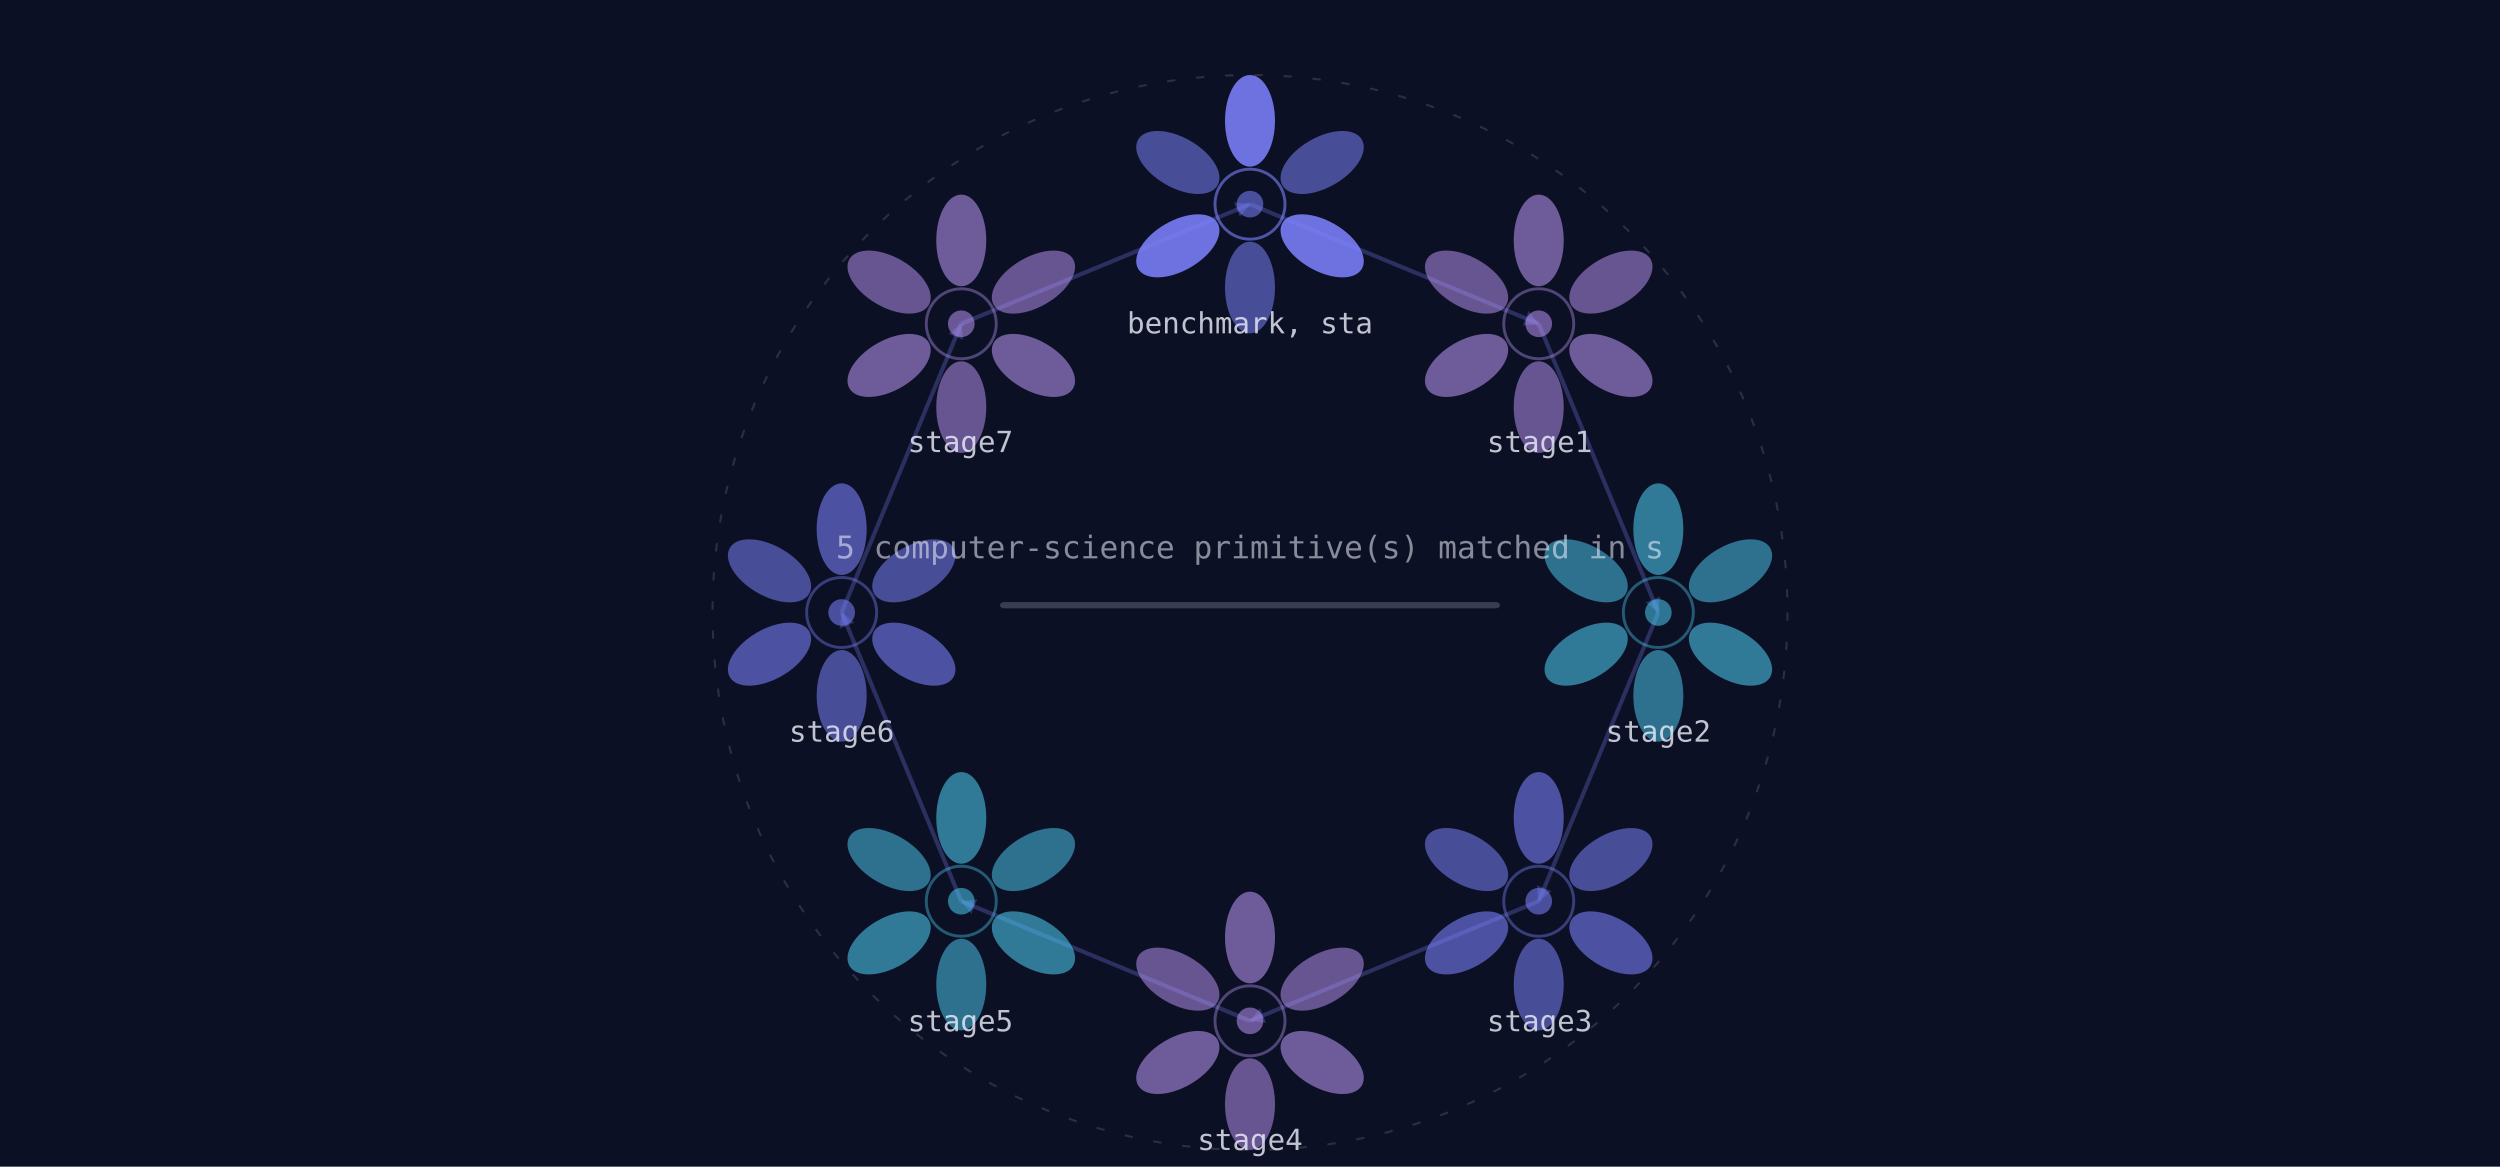
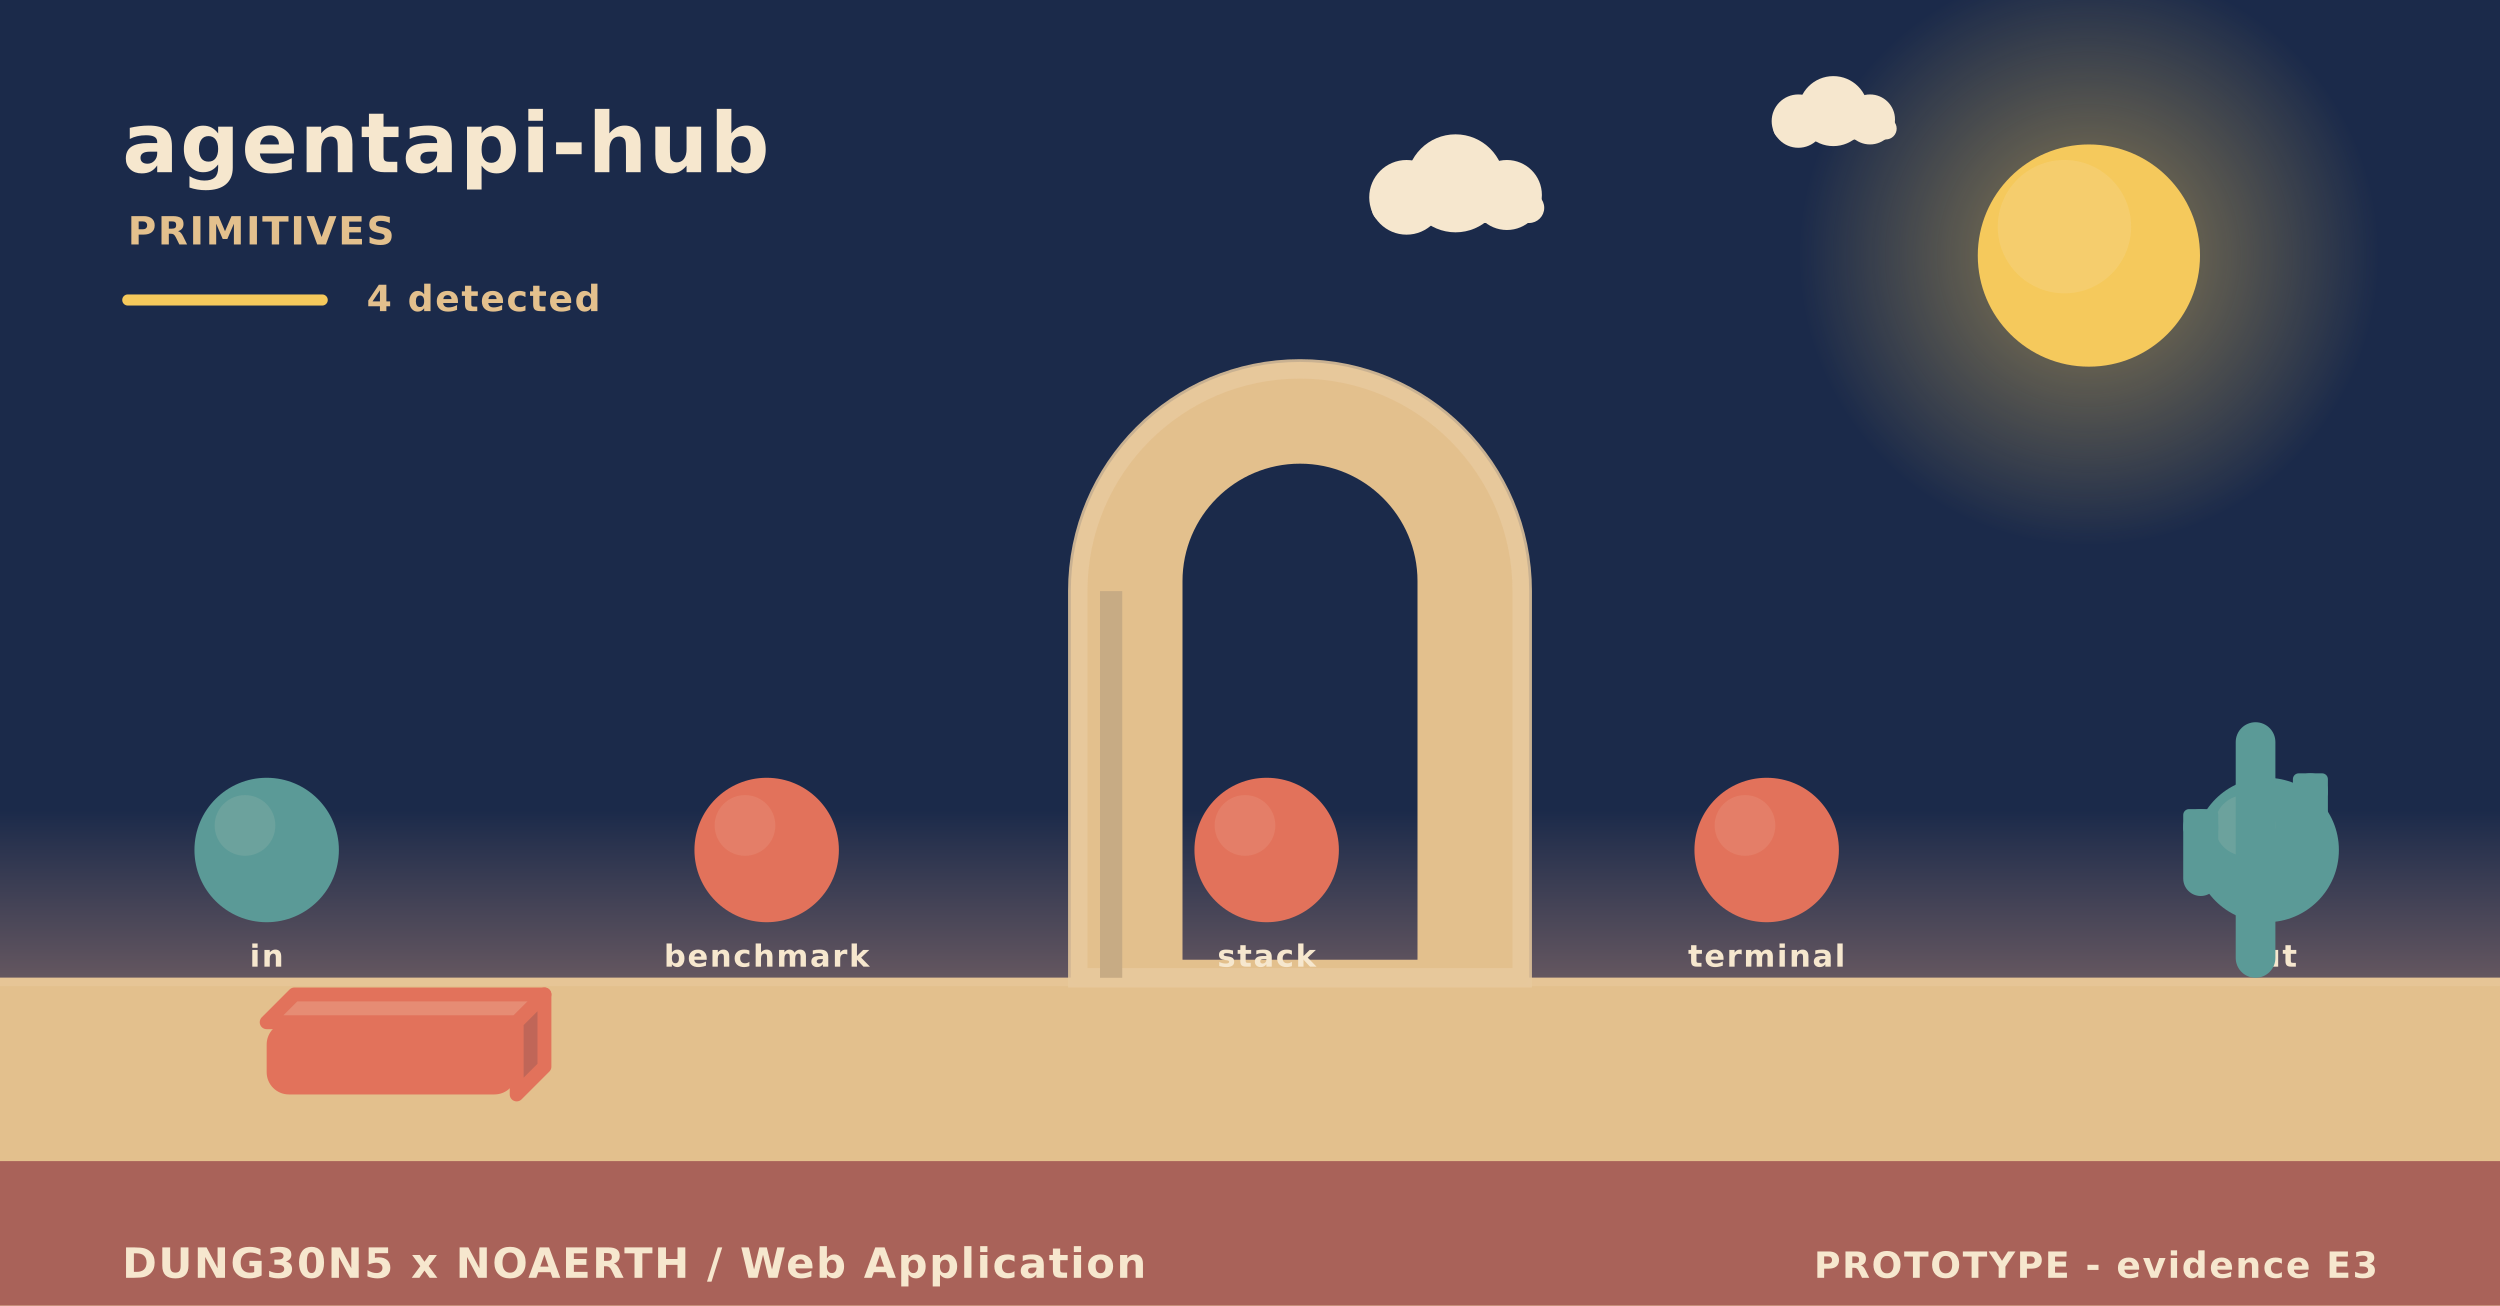
- <svg xmlns="http://www.w3.org/2000/svg" viewBox="0 0 1200 560" width="1200" height="560" role="img" aria-label="agentapi-hub state machine">
-   <rect width="1200" height="560" fill="#0c1024" />
-   <defs>
-     <linearGradient id="gs" x1="0" y1="0" x2="1" y2="1">
-       <stop offset="0%" stop-color="#7c83ff" />
-       <stop offset="100%" stop-color="#b794f4" />
-     </linearGradient>
-   </defs>
-   <circle cx="600.00" cy="294.00" r="258.00" fill="none" stroke="rgba(238,240,251,0.140)" stroke-width="1.00" opacity="1.00" stroke-dasharray="4 10" />
-   <line x1="600.00" y1="98.00" x2="738.59" y2="155.41" stroke="rgba(124,131,255,0.500)" stroke-width="2.00" opacity="0.55" />
-   <polygon points="738.59,155.41 733.76,149.29 730.86,156.32" fill="rgba(124,131,255,0.500)" opacity="0.55" />
-   <line x1="738.59" y1="155.41" x2="796.00" y2="294.00" stroke="rgba(124,131,255,0.500)" stroke-width="2.00" opacity="0.55" />
-   <polygon points="796.00,294.00 796.91,286.26 789.89,289.17" fill="rgba(124,131,255,0.500)" opacity="0.55" />
-   <line x1="796.00" y1="294.00" x2="738.59" y2="432.59" stroke="rgba(124,131,255,0.500)" stroke-width="2.00" opacity="0.55" />
-   <polygon points="738.59,432.59 744.71,427.76 737.68,424.86" fill="rgba(124,131,255,0.500)" opacity="0.55" />
-   <line x1="738.59" y1="432.59" x2="600.00" y2="490.00" stroke="rgba(124,131,255,0.500)" stroke-width="2.00" opacity="0.55" />
-   <polygon points="600.00,490.00 607.74,490.91 604.83,483.89" fill="rgba(124,131,255,0.500)" opacity="0.55" />
-   <line x1="600.00" y1="490.00" x2="461.41" y2="432.59" stroke="rgba(124,131,255,0.500)" stroke-width="2.00" opacity="0.55" />
-   <polygon points="461.41,432.59 466.24,438.71 469.14,431.68" fill="rgba(124,131,255,0.500)" opacity="0.55" />
-   <line x1="461.41" y1="432.59" x2="404.00" y2="294.00" stroke="rgba(124,131,255,0.500)" stroke-width="2.00" opacity="0.55" />
-   <polygon points="404.00,294.00 403.09,301.74 410.11,298.83" fill="rgba(124,131,255,0.500)" opacity="0.55" />
-   <line x1="404.00" y1="294.00" x2="461.41" y2="155.41" stroke="rgba(124,131,255,0.500)" stroke-width="2.00" opacity="0.55" />
-   <polygon points="461.41,155.41 455.29,160.24 462.32,163.14" fill="rgba(124,131,255,0.500)" opacity="0.55" />
-   <line x1="461.41" y1="155.41" x2="600.00" y2="98.00" stroke="rgba(124,131,255,0.500)" stroke-width="2.00" opacity="0.55" />
-   <polygon points="600.00,98.00 592.26,97.09 595.17,104.11" fill="rgba(124,131,255,0.500)" opacity="0.55" />
-   <ellipse cx="600.00" cy="58.00" rx="12.00" ry="22.00" fill="rgba(124,131,255,0.900)" opacity="0.95" transform="rotate(0.0 600.00 58.00)" />
-   <ellipse cx="634.64" cy="78.00" rx="12.00" ry="22.00" fill="rgba(124,131,255,0.550)" opacity="0.95" transform="rotate(60.0 634.64 78.00)" />
-   <ellipse cx="634.64" cy="118.00" rx="12.00" ry="22.00" fill="rgba(124,131,255,0.900)" opacity="0.95" transform="rotate(120.0 634.64 118.00)" />
-   <ellipse cx="600.00" cy="138.00" rx="12.00" ry="22.00" fill="rgba(124,131,255,0.550)" opacity="0.95" transform="rotate(180.0 600.00 138.00)" />
-   <ellipse cx="565.36" cy="118.00" rx="12.00" ry="22.00" fill="rgba(124,131,255,0.900)" opacity="0.95" transform="rotate(240.0 565.36 118.00)" />
-   <ellipse cx="565.36" cy="78.00" rx="12.00" ry="22.00" fill="rgba(124,131,255,0.550)" opacity="0.95" transform="rotate(300.0 565.36 78.00)" />
-   <circle cx="600.00" cy="98.00" r="16.80" fill="none" stroke="rgba(124,131,255,0.900)" stroke-width="1.40" opacity="0.66" />
-   <circle cx="600.00" cy="98.00" r="6.40" fill="rgba(124,131,255,0.550)" opacity="1.00" />
-   <text x="600" y="160" font-family="ui-monospace,Menlo,monospace" font-size="14" fill="rgba(238,240,251,0.800)" text-anchor="middle">benchmark, sta</text>
-   <ellipse cx="738.59" cy="115.41" rx="12.00" ry="22.00" fill="rgba(183,148,244,0.600)" opacity="0.95" transform="rotate(0.0 738.59 115.41)" />
-   <ellipse cx="773.23" cy="135.41" rx="12.00" ry="22.00" fill="rgba(183,148,244,0.550)" opacity="0.95" transform="rotate(60.0 773.23 135.41)" />
-   <ellipse cx="773.23" cy="175.41" rx="12.00" ry="22.00" fill="rgba(183,148,244,0.600)" opacity="0.95" transform="rotate(120.0 773.23 175.41)" />
-   <ellipse cx="738.59" cy="195.41" rx="12.00" ry="22.00" fill="rgba(183,148,244,0.550)" opacity="0.95" transform="rotate(180.0 738.59 195.41)" />
-   <ellipse cx="703.95" cy="175.41" rx="12.00" ry="22.00" fill="rgba(183,148,244,0.600)" opacity="0.95" transform="rotate(240.0 703.95 175.41)" />
-   <ellipse cx="703.95" cy="135.41" rx="12.00" ry="22.00" fill="rgba(183,148,244,0.550)" opacity="0.95" transform="rotate(300.0 703.95 135.41)" />
-   <circle cx="738.59" cy="155.41" r="16.80" fill="none" stroke="rgba(183,148,244,0.600)" stroke-width="1.40" opacity="0.66" />
-   <circle cx="738.59" cy="155.41" r="6.40" fill="rgba(183,148,244,0.550)" opacity="1.00" />
-   <text x="739" y="217" font-family="ui-monospace,Menlo,monospace" font-size="14" fill="rgba(238,240,251,0.800)" text-anchor="middle">stage1</text>
-   <ellipse cx="796.00" cy="254.00" rx="12.00" ry="22.00" fill="rgba(76,201,240,0.600)" opacity="0.95" transform="rotate(0.0 796.00 254.00)" />
-   <ellipse cx="830.64" cy="274.00" rx="12.00" ry="22.00" fill="rgba(76,201,240,0.550)" opacity="0.95" transform="rotate(60.0 830.64 274.00)" />
-   <ellipse cx="830.64" cy="314.00" rx="12.00" ry="22.00" fill="rgba(76,201,240,0.600)" opacity="0.95" transform="rotate(120.0 830.64 314.00)" />
-   <ellipse cx="796.00" cy="334.00" rx="12.00" ry="22.00" fill="rgba(76,201,240,0.550)" opacity="0.95" transform="rotate(180.0 796.00 334.00)" />
-   <ellipse cx="761.36" cy="314.00" rx="12.00" ry="22.00" fill="rgba(76,201,240,0.600)" opacity="0.95" transform="rotate(240.0 761.36 314.00)" />
-   <ellipse cx="761.36" cy="274.00" rx="12.00" ry="22.00" fill="rgba(76,201,240,0.550)" opacity="0.95" transform="rotate(300.0 761.36 274.00)" />
-   <circle cx="796.00" cy="294.00" r="16.80" fill="none" stroke="rgba(76,201,240,0.600)" stroke-width="1.40" opacity="0.66" />
-   <circle cx="796.00" cy="294.00" r="6.40" fill="rgba(76,201,240,0.550)" opacity="1.00" />
-   <text x="796" y="356" font-family="ui-monospace,Menlo,monospace" font-size="14" fill="rgba(238,240,251,0.800)" text-anchor="middle">stage2</text>
-   <ellipse cx="738.59" cy="392.59" rx="12.00" ry="22.00" fill="rgba(124,131,255,0.600)" opacity="0.95" transform="rotate(0.0 738.59 392.59)" />
-   <ellipse cx="773.23" cy="412.59" rx="12.00" ry="22.00" fill="rgba(124,131,255,0.550)" opacity="0.95" transform="rotate(60.0 773.23 412.59)" />
-   <ellipse cx="773.23" cy="452.59" rx="12.00" ry="22.00" fill="rgba(124,131,255,0.600)" opacity="0.95" transform="rotate(120.0 773.23 452.59)" />
-   <ellipse cx="738.59" cy="472.59" rx="12.00" ry="22.00" fill="rgba(124,131,255,0.550)" opacity="0.95" transform="rotate(180.0 738.59 472.59)" />
-   <ellipse cx="703.95" cy="452.59" rx="12.00" ry="22.00" fill="rgba(124,131,255,0.600)" opacity="0.95" transform="rotate(240.0 703.95 452.59)" />
-   <ellipse cx="703.95" cy="412.59" rx="12.00" ry="22.00" fill="rgba(124,131,255,0.550)" opacity="0.95" transform="rotate(300.0 703.95 412.59)" />
-   <circle cx="738.59" cy="432.59" r="16.80" fill="none" stroke="rgba(124,131,255,0.600)" stroke-width="1.40" opacity="0.66" />
-   <circle cx="738.59" cy="432.59" r="6.40" fill="rgba(124,131,255,0.550)" opacity="1.00" />
-   <text x="739" y="495" font-family="ui-monospace,Menlo,monospace" font-size="14" fill="rgba(238,240,251,0.800)" text-anchor="middle">stage3</text>
-   <ellipse cx="600.00" cy="450.00" rx="12.00" ry="22.00" fill="rgba(183,148,244,0.600)" opacity="0.95" transform="rotate(0.0 600.00 450.00)" />
-   <ellipse cx="634.64" cy="470.00" rx="12.00" ry="22.00" fill="rgba(183,148,244,0.550)" opacity="0.95" transform="rotate(60.0 634.64 470.00)" />
-   <ellipse cx="634.64" cy="510.00" rx="12.00" ry="22.00" fill="rgba(183,148,244,0.600)" opacity="0.95" transform="rotate(120.0 634.64 510.00)" />
-   <ellipse cx="600.00" cy="530.00" rx="12.00" ry="22.00" fill="rgba(183,148,244,0.550)" opacity="0.95" transform="rotate(180.0 600.00 530.00)" />
-   <ellipse cx="565.36" cy="510.00" rx="12.00" ry="22.00" fill="rgba(183,148,244,0.600)" opacity="0.95" transform="rotate(240.0 565.36 510.00)" />
-   <ellipse cx="565.36" cy="470.00" rx="12.00" ry="22.00" fill="rgba(183,148,244,0.550)" opacity="0.95" transform="rotate(300.0 565.36 470.00)" />
-   <circle cx="600.00" cy="490.00" r="16.80" fill="none" stroke="rgba(183,148,244,0.600)" stroke-width="1.40" opacity="0.66" />
-   <circle cx="600.00" cy="490.00" r="6.40" fill="rgba(183,148,244,0.550)" opacity="1.00" />
-   <text x="600" y="552" font-family="ui-monospace,Menlo,monospace" font-size="14" fill="rgba(238,240,251,0.800)" text-anchor="middle">stage4</text>
-   <ellipse cx="461.41" cy="392.59" rx="12.00" ry="22.00" fill="rgba(76,201,240,0.600)" opacity="0.95" transform="rotate(0.0 461.41 392.59)" />
-   <ellipse cx="496.05" cy="412.59" rx="12.00" ry="22.00" fill="rgba(76,201,240,0.550)" opacity="0.95" transform="rotate(60.0 496.05 412.59)" />
-   <ellipse cx="496.05" cy="452.59" rx="12.00" ry="22.00" fill="rgba(76,201,240,0.600)" opacity="0.95" transform="rotate(120.0 496.05 452.59)" />
-   <ellipse cx="461.41" cy="472.59" rx="12.00" ry="22.00" fill="rgba(76,201,240,0.550)" opacity="0.95" transform="rotate(180.0 461.41 472.59)" />
-   <ellipse cx="426.77" cy="452.59" rx="12.00" ry="22.00" fill="rgba(76,201,240,0.600)" opacity="0.95" transform="rotate(240.0 426.77 452.59)" />
-   <ellipse cx="426.77" cy="412.59" rx="12.00" ry="22.00" fill="rgba(76,201,240,0.550)" opacity="0.95" transform="rotate(300.0 426.77 412.59)" />
-   <circle cx="461.41" cy="432.59" r="16.80" fill="none" stroke="rgba(76,201,240,0.600)" stroke-width="1.40" opacity="0.66" />
-   <circle cx="461.41" cy="432.59" r="6.40" fill="rgba(76,201,240,0.550)" opacity="1.00" />
-   <text x="461" y="495" font-family="ui-monospace,Menlo,monospace" font-size="14" fill="rgba(238,240,251,0.800)" text-anchor="middle">stage5</text>
-   <ellipse cx="404.00" cy="254.00" rx="12.00" ry="22.00" fill="rgba(124,131,255,0.600)" opacity="0.95" transform="rotate(0.0 404.00 254.00)" />
-   <ellipse cx="438.64" cy="274.00" rx="12.00" ry="22.00" fill="rgba(124,131,255,0.550)" opacity="0.95" transform="rotate(60.0 438.64 274.00)" />
-   <ellipse cx="438.64" cy="314.00" rx="12.00" ry="22.00" fill="rgba(124,131,255,0.600)" opacity="0.95" transform="rotate(120.0 438.64 314.00)" />
-   <ellipse cx="404.00" cy="334.00" rx="12.00" ry="22.00" fill="rgba(124,131,255,0.550)" opacity="0.95" transform="rotate(180.0 404.00 334.00)" />
-   <ellipse cx="369.36" cy="314.00" rx="12.00" ry="22.00" fill="rgba(124,131,255,0.600)" opacity="0.95" transform="rotate(240.0 369.36 314.00)" />
-   <ellipse cx="369.36" cy="274.00" rx="12.00" ry="22.00" fill="rgba(124,131,255,0.550)" opacity="0.95" transform="rotate(300.0 369.36 274.00)" />
-   <circle cx="404.00" cy="294.00" r="16.80" fill="none" stroke="rgba(124,131,255,0.600)" stroke-width="1.40" opacity="0.66" />
-   <circle cx="404.00" cy="294.00" r="6.40" fill="rgba(124,131,255,0.550)" opacity="1.00" />
-   <text x="404" y="356" font-family="ui-monospace,Menlo,monospace" font-size="14" fill="rgba(238,240,251,0.800)" text-anchor="middle">stage6</text>
-   <ellipse cx="461.41" cy="115.41" rx="12.00" ry="22.00" fill="rgba(183,148,244,0.600)" opacity="0.95" transform="rotate(0.0 461.41 115.41)" />
-   <ellipse cx="496.05" cy="135.41" rx="12.00" ry="22.00" fill="rgba(183,148,244,0.550)" opacity="0.95" transform="rotate(60.0 496.05 135.41)" />
-   <ellipse cx="496.05" cy="175.41" rx="12.00" ry="22.00" fill="rgba(183,148,244,0.600)" opacity="0.95" transform="rotate(120.0 496.05 175.41)" />
-   <ellipse cx="461.41" cy="195.41" rx="12.00" ry="22.00" fill="rgba(183,148,244,0.550)" opacity="0.95" transform="rotate(180.0 461.41 195.41)" />
-   <ellipse cx="426.77" cy="175.41" rx="12.00" ry="22.00" fill="rgba(183,148,244,0.600)" opacity="0.95" transform="rotate(240.0 426.77 175.41)" />
-   <ellipse cx="426.77" cy="135.41" rx="12.00" ry="22.00" fill="rgba(183,148,244,0.550)" opacity="0.95" transform="rotate(300.0 426.77 135.41)" />
-   <circle cx="461.41" cy="155.41" r="16.80" fill="none" stroke="rgba(183,148,244,0.600)" stroke-width="1.40" opacity="0.66" />
-   <circle cx="461.41" cy="155.41" r="6.40" fill="rgba(183,148,244,0.550)" opacity="1.00" />
-   <text x="461" y="217" font-family="ui-monospace,Menlo,monospace" font-size="14" fill="rgba(238,240,251,0.800)" text-anchor="middle">stage7</text>
-   <rect x="480.00" y="289.00" width="240.00" height="3.00" rx="2.00" fill="rgba(238,240,251,0.200)" opacity="1.00" />
-   <text x="600" y="268" font-family="ui-monospace,Menlo,monospace" font-size="15" fill="rgba(238,240,251,0.550)" text-anchor="middle">5 computer-science primitive(s) matched in s</text>
+ <svg xmlns="http://www.w3.org/2000/svg" width="900" height="470" viewBox="0 0 900 470" role="img" aria-label="agentapi-hub - how it behaves">
+   <linearGradient id="skys" x1="0" y1="0" x2="0" y2="1">
+     <stop offset="0" stop-color="#1b2a4a" />
+     <stop offset="0.62" stop-color="#1b2a4a" />
+     <stop offset="1" stop-color="#f3ad8a" />
+   </linearGradient>
+   <rect width="900" height="470" fill="url(#skys)" />
+   <radialGradient id="suns">
+     <stop offset="0.35" stop-color="#f5c95c" stop-opacity="0.34" />
+     <stop offset="1" stop-color="#f5c95c" stop-opacity="0" />
+   </radialGradient>
+   <circle cx="752" cy="92" r="104" fill="url(#suns)" />
+   <circle cx="752" cy="92" r="40" fill="#f5c95c" />
+   <circle cx="743.2" cy="81.6" r="24" fill="#f5d27e" opacity="0.5" />
+   <g>
+     <circle cx="524" cy="66" r="17.64" fill="#f6e7ce" />
+     <circle cx="506.36" cy="71.04" r="13.44" fill="#f6e7ce" />
+     <circle cx="542.48" cy="70.2" r="12.6" fill="#f6e7ce" />
+     <rect x="493.76" y="69.36" width="62.16" height="10.92" rx="5.46" fill="#f6e7ce" />
+   </g>
+   <g>
+     <circle cx="660" cy="40" r="12.6" fill="#f6e7ce" />
+     <circle cx="647.4" cy="43.6" r="9.6" fill="#f6e7ce" />
+     <circle cx="673.2" cy="43" r="9" fill="#f6e7ce" />
+     <rect x="638.4" y="42.4" width="44.4" height="7.8" rx="3.9" fill="#f6e7ce" />
+   </g>
+   <rect x="0" y="352" width="900" height="118" fill="#e3c08d" />
+   <rect x="0" y="352" width="900" height="3" fill="#e6c596" />
+   <text x="44" y="62" font-family="Verdana,DejaVu Sans,sans-serif" font-size="30" font-weight="700" letter-spacing="0.6" fill="#f6e7ce" text-anchor="start">agentapi-hub</text>
+   <text x="46" y="88" font-family="Verdana,DejaVu Sans,sans-serif" font-size="14" font-weight="700" letter-spacing="0.6" fill="#e3c08d" text-anchor="start">PRIMITIVES</text>
+   <rect x="44" y="106" width="74" height="4" rx="2" fill="#f5c95c" />
+   <text x="132" y="112" font-family="Verdana,DejaVu Sans,sans-serif" font-size="13" font-weight="700" letter-spacing="0.6" fill="#e3c08d" text-anchor="start">4 detected</text>
+   <path d="M388,352 L388,212.8 A80,80 0 0 1 548,212.8 L548,352 Z M423.2,348 L423.2,209.22 A44.8,44.8 0 0 1 512.8,209.22 L512.8,348 Z" fill="#e3c08d" fill-rule="evenodd" stroke="#e3c08d" stroke-width="5" stroke-linejoin="round" />
+   <path d="M388,352 L388,212.8 A80,80 0 0 1 548,212.8 L548,352 Z" fill="none" stroke="#e8c99d" stroke-width="7" stroke-linecap="round" opacity="0.85" />
+   <rect x="396" y="212.8" width="8" height="139.2" fill="#c7ab84" />
+   <circle cx="96" cy="306" r="26" fill="#5b9a97" />
+   <circle cx="88.2" cy="297.16" r="10.92" fill="#7aa9a2" opacity="0.55" />
+   <text x="96" y="348" font-family="Verdana,DejaVu Sans,sans-serif" font-size="11" font-weight="700" letter-spacing="0.6" fill="#f6e7ce" text-anchor="middle">in</text>
+   <circle cx="276" cy="306" r="26" fill="#e2725b" />
+   <circle cx="268.2" cy="297.16" r="10.92" fill="#e68972" opacity="0.55" />
+   <text x="276" y="348" font-family="Verdana,DejaVu Sans,sans-serif" font-size="11" font-weight="700" letter-spacing="0.6" fill="#f6e7ce" text-anchor="middle">benchmark</text>
+   <circle cx="456" cy="306" r="26" fill="#e2725b" />
+   <circle cx="448.2" cy="297.16" r="10.92" fill="#e68972" opacity="0.55" />
+   <text x="456" y="348" font-family="Verdana,DejaVu Sans,sans-serif" font-size="11" font-weight="700" letter-spacing="0.6" fill="#f6e7ce" text-anchor="middle">stack</text>
+   <circle cx="636" cy="306" r="26" fill="#e2725b" />
+   <circle cx="628.2" cy="297.16" r="10.92" fill="#e68972" opacity="0.55" />
+   <text x="636" y="348" font-family="Verdana,DejaVu Sans,sans-serif" font-size="11" font-weight="700" letter-spacing="0.6" fill="#f6e7ce" text-anchor="middle">terminal</text>
+   <circle cx="816" cy="306" r="26" fill="#5b9a97" />
+   <circle cx="808.2" cy="297.16" r="10.92" fill="#7aa9a2" opacity="0.55" />
+   <text x="816" y="348" font-family="Verdana,DejaVu Sans,sans-serif" font-size="11" font-weight="700" letter-spacing="0.6" fill="#f6e7ce" text-anchor="middle">out</text>
+   <path d="M96,368 L186,368 L196,358 L106,358 Z" fill="#e68c74" stroke="#e2725b" stroke-width="5" stroke-linejoin="round" />
+   <path d="M186,368 L196,358 L196,384 L186,394 Z" fill="#c06658" stroke="#e2725b" stroke-width="5" stroke-linejoin="round" />
+   <rect x="96" y="368" width="90" height="26" rx="8" fill="#e2725b" />
+   <rect x="804.86" y="260" width="14.28" height="92" rx="7.14" fill="#5b9a97" />
+   <rect x="785.96" y="291.28" width="12.6" height="31.28" rx="6.3" fill="#5b9a97" />
+   <rect x="785.96" y="291.28" width="12.6" height="9.2" rx="2.1" fill="#5b9a97" />
+   <rect x="825.44" y="278.4" width="12.6" height="31.28" rx="6.3" fill="#5b9a97" />
+   <rect x="825.44" y="278.4" width="12.6" height="9.2" rx="2.1" fill="#5b9a97" />
+   <rect x="0" y="418" width="900" height="52" rx="0" fill="#a65c56" opacity="0.94" />
+   <text x="44" y="460" font-family="Verdana,DejaVu Sans,sans-serif" font-size="15" font-weight="700" letter-spacing="0.6" fill="#f6e7ce" text-anchor="start">DUNG30N5 x NOAERTH  /  Web Application</text>
+   <text x="856" y="460" font-family="Verdana,DejaVu Sans,sans-serif" font-size="13" font-weight="700" letter-spacing="0.6" fill="#f6e7ce" text-anchor="end">PROTOTYPE  -  evidence E3</text>
</svg>
